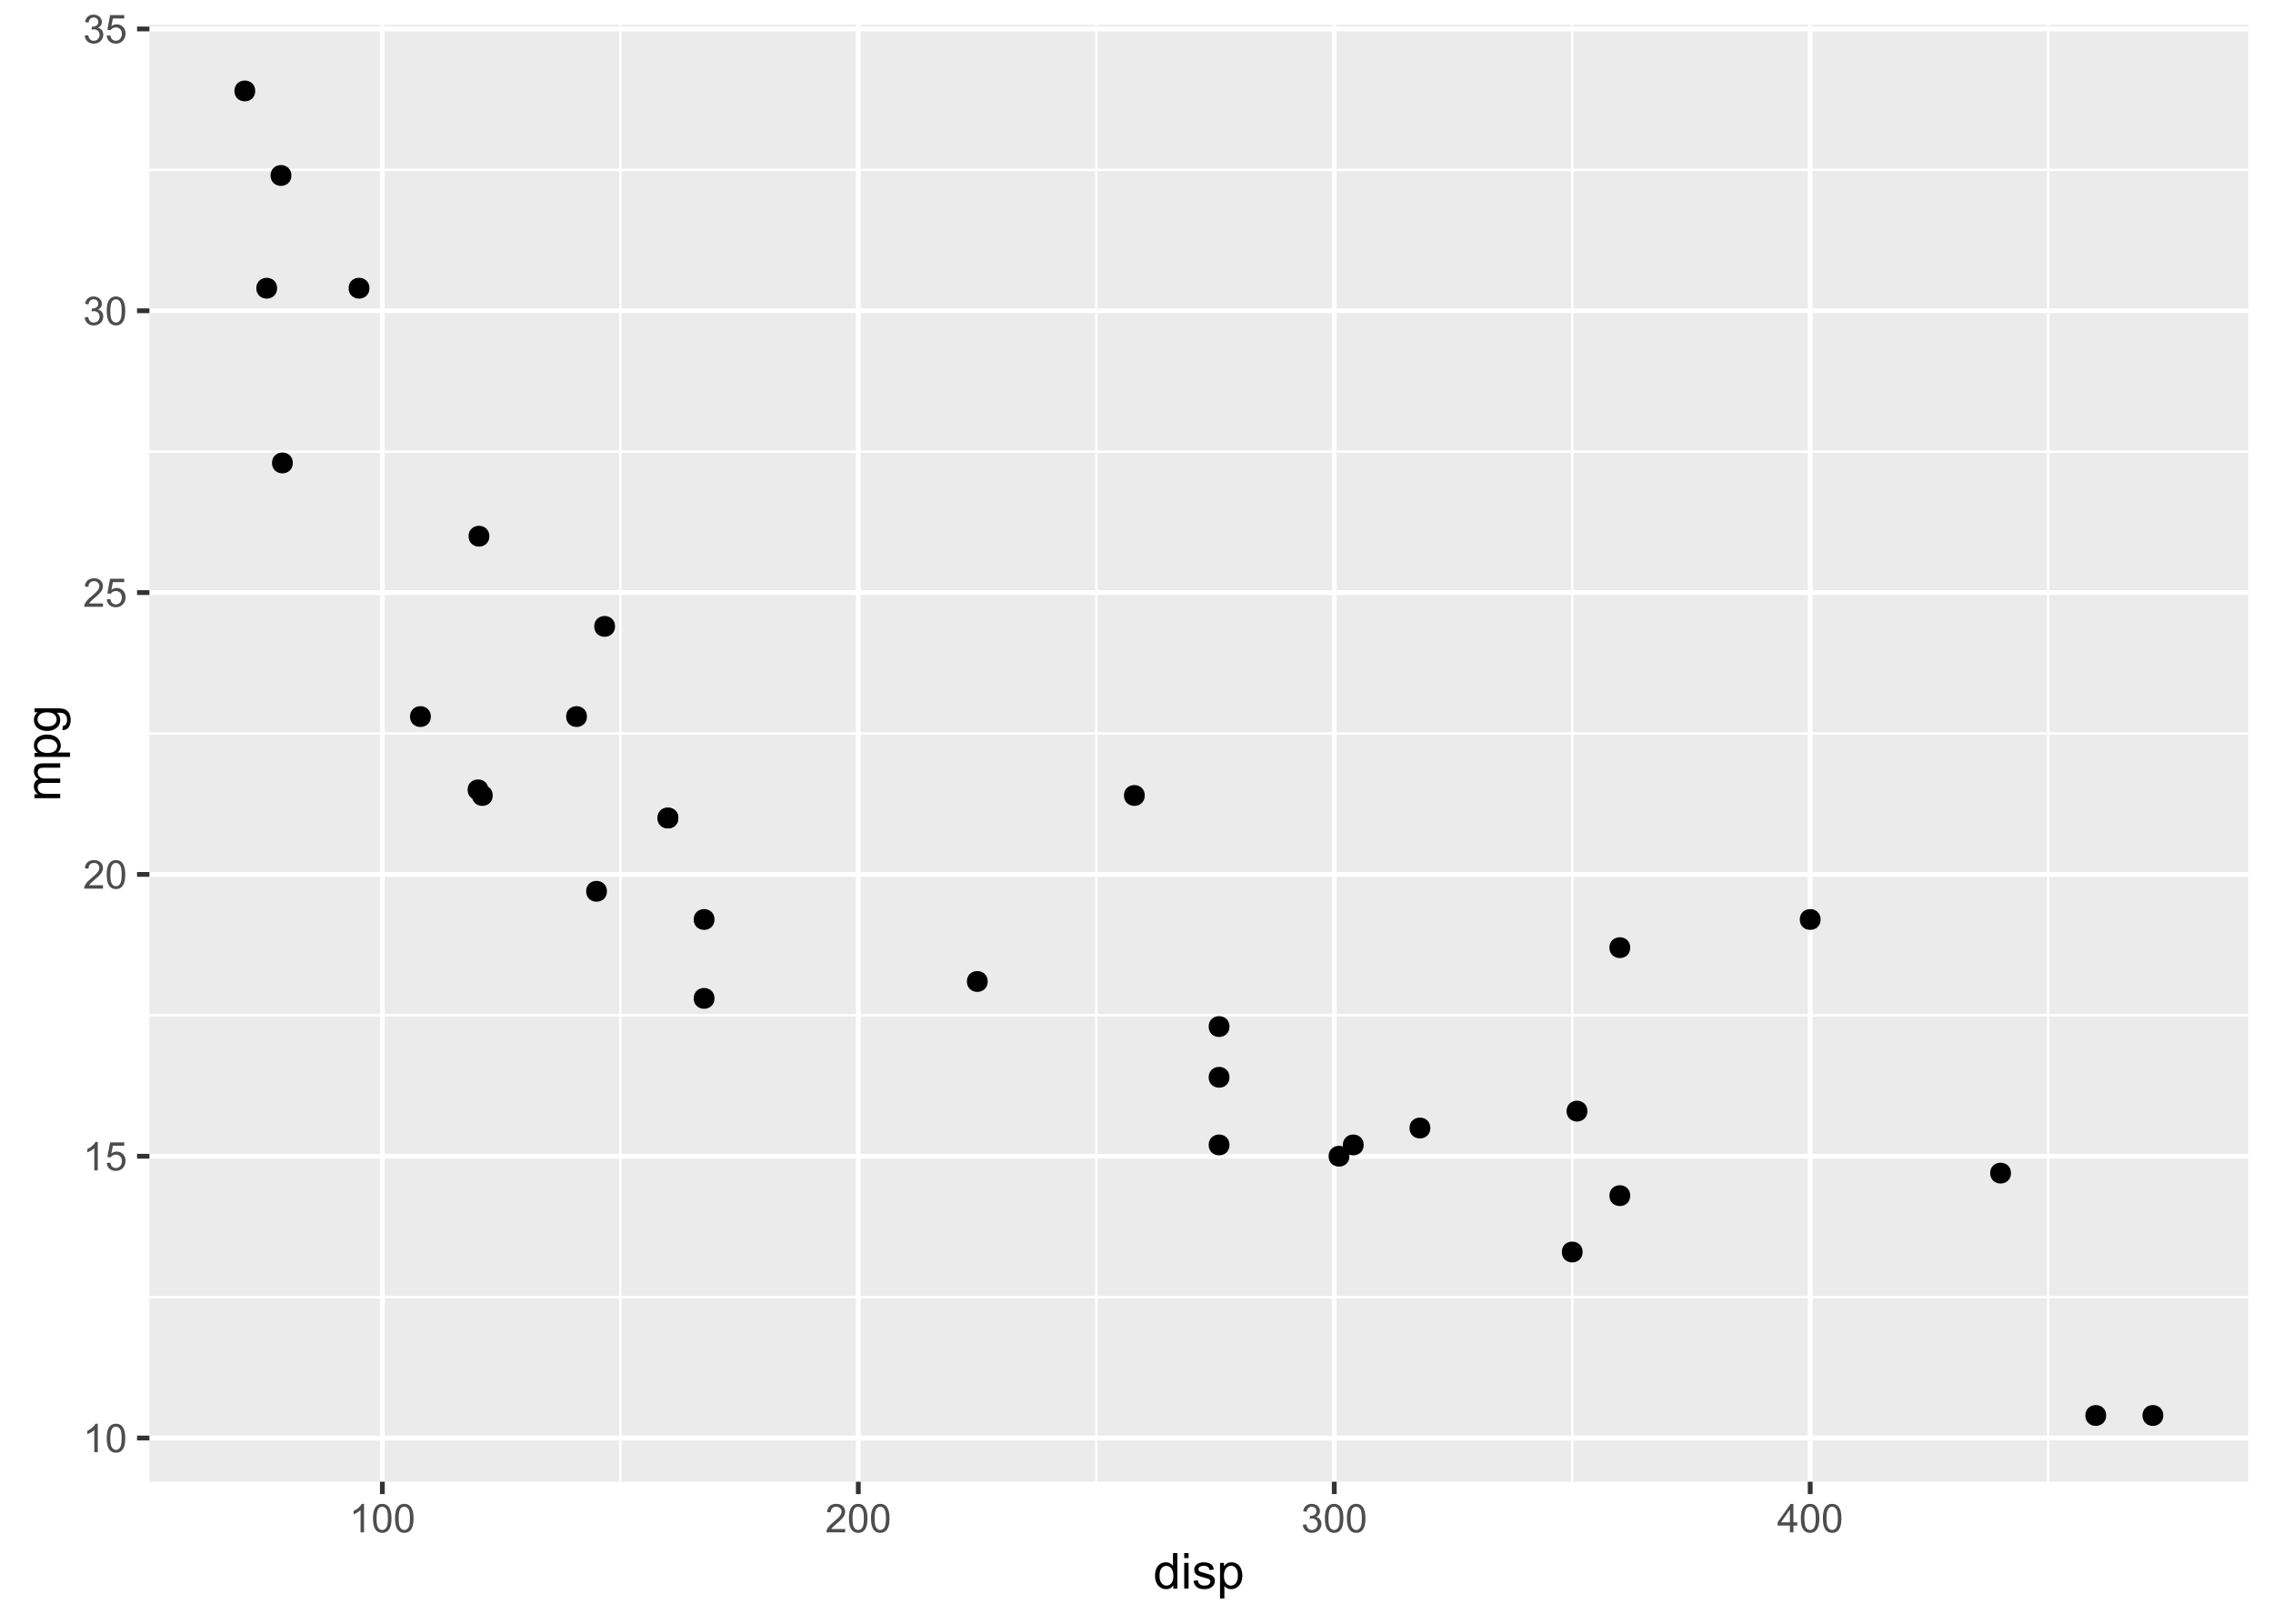
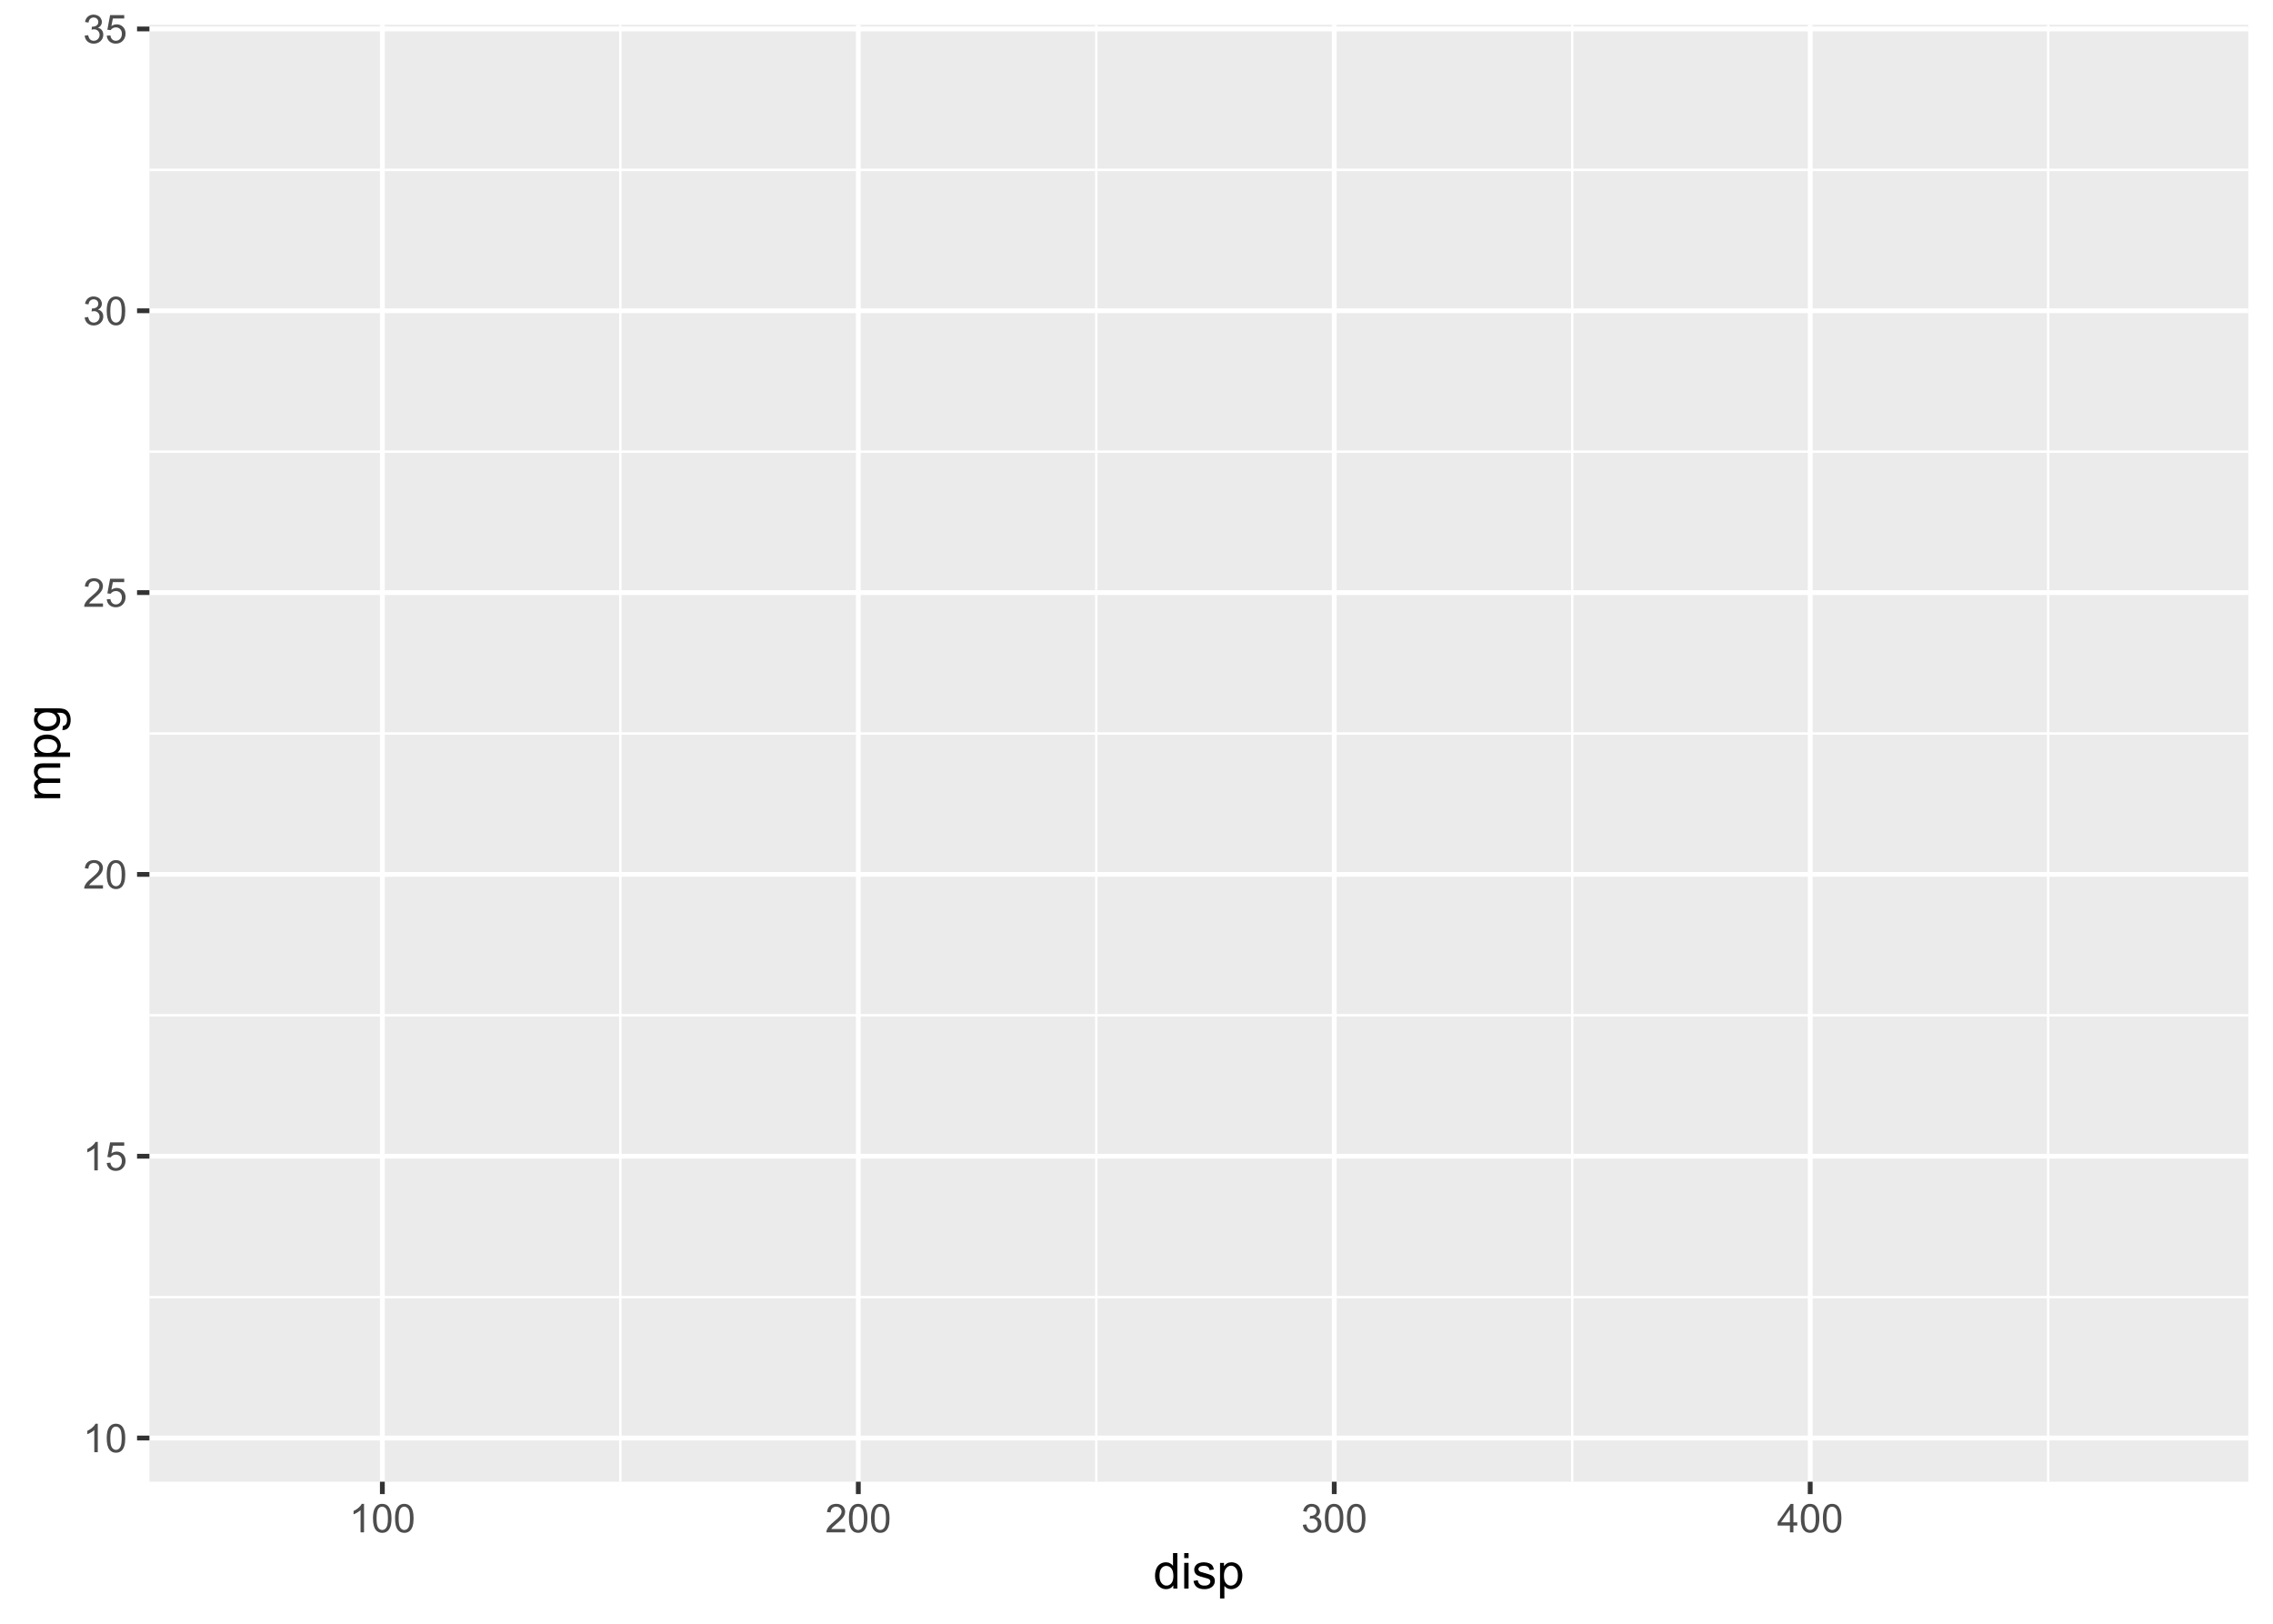
<svg xmlns="http://www.w3.org/2000/svg" xmlns:xlink="http://www.w3.org/1999/xlink" width="504pt" height="360pt" viewBox="0 0 504 360" version="1.1">
  <defs>
    <g>
      <symbol overflow="visible" id="glyph0-0">
        <path style="stroke:none;" d="M 1.102 0 L 1.102 -5.5 L 5.5 -5.5 L 5.5 0 Z M 1.238 -0.137 L 5.363 -0.137 L 5.363 -5.363 L 1.238 -5.363 Z M 1.238 -0.137 " />
      </symbol>
      <symbol overflow="visible" id="glyph0-1">
        <path style="stroke:none;" d="M 3.277 0 L 2.504 0 L 2.504 -4.93 C 2.316 -4.75 2.074 -4.574 1.773 -4.395 C 1.469 -4.215 1.195 -4.082 0.957 -3.996 L 0.957 -4.742 C 1.387 -4.941 1.766 -5.188 2.09 -5.48 C 2.414 -5.77 2.645 -6.051 2.781 -6.324 L 3.277 -6.324 Z M 3.277 0 " />
      </symbol>
      <symbol overflow="visible" id="glyph0-2">
        <path style="stroke:none;" d="M 0.367 -3.105 C 0.363 -3.848 0.438 -4.445 0.594 -4.902 C 0.742 -5.355 0.973 -5.707 1.277 -5.953 C 1.578 -6.199 1.957 -6.32 2.418 -6.324 C 2.754 -6.32 3.051 -6.254 3.309 -6.121 C 3.562 -5.984 3.773 -5.789 3.938 -5.531 C 4.102 -5.273 4.23 -4.961 4.328 -4.594 C 4.422 -4.227 4.469 -3.73 4.473 -3.105 C 4.469 -2.367 4.395 -1.77 4.242 -1.316 C 4.09 -0.859 3.863 -0.508 3.562 -0.262 C 3.258 -0.016 2.875 0.105 2.418 0.109 C 1.809 0.105 1.332 -0.109 0.988 -0.547 C 0.57 -1.066 0.363 -1.922 0.367 -3.105 Z M 1.16 -3.105 C 1.16 -2.07 1.281 -1.379 1.523 -1.039 C 1.766 -0.695 2.062 -0.527 2.418 -0.527 C 2.773 -0.527 3.074 -0.699 3.316 -1.043 C 3.559 -1.387 3.68 -2.074 3.68 -3.105 C 3.68 -4.145 3.559 -4.832 3.316 -5.172 C 3.074 -5.512 2.77 -5.684 2.41 -5.684 C 2.051 -5.684 1.77 -5.531 1.559 -5.234 C 1.293 -4.844 1.16 -4.137 1.16 -3.105 Z M 1.16 -3.105 " />
      </symbol>
      <symbol overflow="visible" id="glyph0-3">
        <path style="stroke:none;" d="M 0.367 -1.648 L 1.176 -1.719 C 1.234 -1.32 1.375 -1.023 1.594 -0.824 C 1.812 -0.625 2.078 -0.527 2.391 -0.527 C 2.762 -0.527 3.074 -0.668 3.336 -0.949 C 3.59 -1.23 3.719 -1.602 3.723 -2.066 C 3.719 -2.504 3.594 -2.852 3.348 -3.109 C 3.098 -3.363 2.773 -3.492 2.375 -3.492 C 2.125 -3.492 1.902 -3.434 1.703 -3.32 C 1.5 -3.207 1.344 -3.062 1.23 -2.883 L 0.504 -2.977 L 1.113 -6.215 L 4.246 -6.215 L 4.246 -5.473 L 1.73 -5.473 L 1.391 -3.781 C 1.766 -4.039 2.164 -4.172 2.582 -4.176 C 3.129 -4.172 3.594 -3.98 3.973 -3.605 C 4.352 -3.223 4.539 -2.734 4.543 -2.137 C 4.539 -1.562 4.375 -1.07 4.043 -0.656 C 3.637 -0.148 3.086 0.105 2.391 0.109 C 1.816 0.105 1.348 -0.051 0.984 -0.371 C 0.621 -0.691 0.414 -1.117 0.367 -1.648 Z M 0.367 -1.648 " />
      </symbol>
      <symbol overflow="visible" id="glyph0-4">
        <path style="stroke:none;" d="M 4.43 -0.742 L 4.43 0 L 0.266 0 C 0.258 -0.188 0.289 -0.367 0.355 -0.539 C 0.461 -0.82 0.629 -1.098 0.863 -1.375 C 1.094 -1.648 1.434 -1.965 1.879 -2.328 C 2.562 -2.887 3.023 -3.332 3.266 -3.664 C 3.5 -3.988 3.621 -4.301 3.625 -4.594 C 3.621 -4.898 3.512 -5.156 3.297 -5.367 C 3.074 -5.578 2.789 -5.684 2.441 -5.684 C 2.066 -5.684 1.77 -5.57 1.547 -5.348 C 1.32 -5.125 1.207 -4.816 1.207 -4.422 L 0.414 -4.504 C 0.465 -5.094 0.668 -5.543 1.027 -5.855 C 1.379 -6.164 1.855 -6.32 2.457 -6.324 C 3.059 -6.32 3.539 -6.152 3.891 -5.82 C 4.242 -5.484 4.418 -5.07 4.422 -4.578 C 4.418 -4.32 4.367 -4.074 4.266 -3.832 C 4.164 -3.59 3.992 -3.332 3.754 -3.062 C 3.512 -2.793 3.113 -2.426 2.562 -1.957 C 2.094 -1.566 1.797 -1.301 1.664 -1.16 C 1.531 -1.02 1.422 -0.879 1.34 -0.742 Z M 4.43 -0.742 " />
      </symbol>
      <symbol overflow="visible" id="glyph0-5">
        <path style="stroke:none;" d="M 0.371 -1.664 L 1.145 -1.766 C 1.23 -1.324 1.383 -1.008 1.598 -0.816 C 1.809 -0.621 2.066 -0.527 2.375 -0.527 C 2.734 -0.527 3.043 -0.652 3.297 -0.906 C 3.547 -1.156 3.672 -1.469 3.676 -1.844 C 3.672 -2.195 3.555 -2.488 3.324 -2.719 C 3.09 -2.949 2.797 -3.062 2.441 -3.066 C 2.293 -3.062 2.109 -3.035 1.895 -2.98 L 1.98 -3.66 C 2.031 -3.652 2.07 -3.648 2.105 -3.652 C 2.434 -3.648 2.73 -3.734 2.996 -3.91 C 3.254 -4.078 3.387 -4.344 3.391 -4.703 C 3.387 -4.984 3.289 -5.219 3.102 -5.406 C 2.906 -5.59 2.66 -5.684 2.359 -5.688 C 2.055 -5.684 1.805 -5.59 1.605 -5.402 C 1.402 -5.215 1.273 -4.93 1.219 -4.555 L 0.445 -4.691 C 0.539 -5.207 0.754 -5.609 1.09 -5.895 C 1.426 -6.18 1.844 -6.32 2.344 -6.324 C 2.688 -6.32 3.004 -6.246 3.293 -6.102 C 3.582 -5.953 3.801 -5.754 3.953 -5.5 C 4.105 -5.242 4.184 -4.973 4.184 -4.688 C 4.184 -4.414 4.109 -4.164 3.965 -3.945 C 3.816 -3.719 3.602 -3.543 3.316 -3.41 C 3.688 -3.324 3.977 -3.145 4.184 -2.875 C 4.391 -2.602 4.492 -2.262 4.496 -1.859 C 4.492 -1.305 4.293 -0.84 3.895 -0.461 C 3.492 -0.078 2.984 0.109 2.371 0.113 C 1.816 0.109 1.355 -0.051 0.992 -0.379 C 0.625 -0.707 0.418 -1.137 0.371 -1.664 Z M 0.371 -1.664 " />
      </symbol>
      <symbol overflow="visible" id="glyph0-6">
        <path style="stroke:none;" d="M 2.844 0 L 2.844 -1.508 L 0.113 -1.508 L 0.113 -2.219 L 2.988 -6.301 L 3.617 -6.301 L 3.617 -2.219 L 4.469 -2.219 L 4.469 -1.508 L 3.617 -1.508 L 3.617 0 Z M 2.844 -2.219 L 2.844 -5.059 L 0.871 -2.219 Z M 2.844 -2.219 " />
      </symbol>
      <symbol overflow="visible" id="glyph1-0">
        <path style="stroke:none;" d="M 1.375 0 L 1.375 -6.875 L 6.875 -6.875 L 6.875 0 Z M 1.547 -0.172 L 6.703 -0.172 L 6.703 -6.703 L 1.547 -6.703 Z M 1.547 -0.172 " />
      </symbol>
      <symbol overflow="visible" id="glyph1-1">
        <path style="stroke:none;" d="M 4.426 0 L 4.426 -0.719 C 4.059 -0.152 3.527 0.129 2.832 0.129 C 2.371 0.129 1.953 0.004 1.574 -0.246 C 1.191 -0.496 0.895 -0.844 0.688 -1.297 C 0.477 -1.742 0.375 -2.262 0.375 -2.848 C 0.375 -3.414 0.469 -3.93 0.66 -4.395 C 0.848 -4.859 1.133 -5.215 1.516 -5.461 C 1.895 -5.707 2.32 -5.828 2.789 -5.832 C 3.133 -5.828 3.438 -5.758 3.707 -5.613 C 3.973 -5.469 4.191 -5.277 4.359 -5.047 L 4.359 -7.875 L 5.324 -7.875 L 5.324 0 Z M 1.371 -2.848 C 1.371 -2.113 1.523 -1.566 1.832 -1.207 C 2.137 -0.844 2.5 -0.66 2.922 -0.664 C 3.34 -0.66 3.699 -0.836 3.996 -1.184 C 4.293 -1.527 4.441 -2.055 4.441 -2.766 C 4.441 -3.547 4.289 -4.117 3.988 -4.484 C 3.688 -4.844 3.316 -5.027 2.879 -5.031 C 2.445 -5.027 2.086 -4.852 1.801 -4.504 C 1.512 -4.152 1.371 -3.602 1.371 -2.848 Z M 1.371 -2.848 " />
      </symbol>
      <symbol overflow="visible" id="glyph1-2">
        <path style="stroke:none;" d="M 0.73 -6.762 L 0.73 -7.875 L 1.695 -7.875 L 1.695 -6.762 Z M 0.73 0 L 0.73 -5.703 L 1.695 -5.703 L 1.695 0 Z M 0.73 0 " />
      </symbol>
      <symbol overflow="visible" id="glyph1-3">
        <path style="stroke:none;" d="M 0.34 -1.703 L 1.293 -1.852 C 1.344 -1.469 1.492 -1.172 1.742 -0.969 C 1.984 -0.762 2.328 -0.66 2.773 -0.664 C 3.211 -0.66 3.539 -0.75 3.758 -0.934 C 3.969 -1.113 4.078 -1.328 4.082 -1.574 C 4.078 -1.789 3.984 -1.961 3.797 -2.09 C 3.664 -2.172 3.332 -2.281 2.809 -2.418 C 2.098 -2.594 1.605 -2.75 1.332 -2.883 C 1.055 -3.012 0.848 -3.191 0.711 -3.422 C 0.566 -3.652 0.496 -3.906 0.5 -4.188 C 0.496 -4.441 0.555 -4.676 0.672 -4.895 C 0.785 -5.105 0.945 -5.289 1.148 -5.438 C 1.297 -5.547 1.5 -5.637 1.762 -5.715 C 2.02 -5.789 2.301 -5.828 2.602 -5.832 C 3.047 -5.828 3.438 -5.766 3.777 -5.637 C 4.113 -5.508 4.363 -5.332 4.527 -5.113 C 4.688 -4.891 4.797 -4.598 4.859 -4.234 L 3.914 -4.102 C 3.871 -4.395 3.746 -4.621 3.543 -4.789 C 3.336 -4.953 3.043 -5.039 2.668 -5.039 C 2.223 -5.039 1.906 -4.965 1.719 -4.816 C 1.523 -4.668 1.43 -4.496 1.434 -4.301 C 1.43 -4.176 1.469 -4.062 1.551 -3.965 C 1.629 -3.859 1.754 -3.773 1.922 -3.707 C 2.016 -3.668 2.301 -3.586 2.777 -3.461 C 3.461 -3.273 3.938 -3.121 4.207 -3.008 C 4.477 -2.891 4.688 -2.723 4.844 -2.504 C 4.996 -2.277 5.074 -2.004 5.074 -1.676 C 5.074 -1.352 4.98 -1.047 4.793 -0.766 C 4.605 -0.48 4.332 -0.262 3.98 -0.105 C 3.621 0.051 3.223 0.129 2.777 0.129 C 2.035 0.129 1.469 -0.023 1.082 -0.332 C 0.691 -0.641 0.445 -1.098 0.34 -1.703 Z M 0.34 -1.703 " />
      </symbol>
      <symbol overflow="visible" id="glyph1-4">
        <path style="stroke:none;" d="M 0.727 2.188 L 0.727 -5.703 L 1.605 -5.703 L 1.605 -4.961 C 1.812 -5.25 2.047 -5.469 2.309 -5.613 C 2.57 -5.758 2.887 -5.828 3.262 -5.832 C 3.746 -5.828 4.176 -5.703 4.551 -5.457 C 4.922 -5.203 5.203 -4.852 5.391 -4.395 C 5.578 -3.938 5.672 -3.438 5.676 -2.895 C 5.672 -2.309 5.566 -1.781 5.359 -1.316 C 5.148 -0.848 4.844 -0.488 4.449 -0.242 C 4.047 0.008 3.629 0.129 3.191 0.129 C 2.867 0.129 2.578 0.062 2.32 -0.074 C 2.062 -0.211 1.852 -0.383 1.691 -0.59 L 1.691 2.188 Z M 1.602 -2.82 C 1.598 -2.082 1.746 -1.539 2.047 -1.191 C 2.34 -0.836 2.699 -0.66 3.125 -0.664 C 3.551 -0.66 3.918 -0.844 4.227 -1.211 C 4.531 -1.574 4.688 -2.137 4.688 -2.898 C 4.688 -3.625 4.535 -4.168 4.238 -4.531 C 3.938 -4.891 3.582 -5.074 3.168 -5.074 C 2.754 -5.074 2.391 -4.879 2.074 -4.496 C 1.758 -4.109 1.598 -3.551 1.602 -2.82 Z M 1.602 -2.82 " />
      </symbol>
      <symbol overflow="visible" id="glyph2-0">
        <path style="stroke:none;" d="M 0 -1.375 L -6.875 -1.375 L -6.875 -6.875 L 0 -6.875 Z M -0.172 -1.547 L -0.172 -6.703 L -6.703 -6.703 L -6.703 -1.547 Z M -0.172 -1.547 " />
      </symbol>
      <symbol overflow="visible" id="glyph2-1">
        <path style="stroke:none;" d="M 0 -0.727 L -5.703 -0.727 L -5.703 -1.59 L -4.902 -1.59 C -5.18 -1.766 -5.406 -2.004 -5.578 -2.305 C -5.746 -2.598 -5.828 -2.938 -5.832 -3.32 C -5.828 -3.738 -5.742 -4.086 -5.566 -4.359 C -5.391 -4.629 -5.145 -4.816 -4.836 -4.93 C -5.496 -5.379 -5.828 -5.969 -5.832 -6.691 C -5.828 -7.254 -5.672 -7.688 -5.363 -7.996 C -5.047 -8.297 -4.566 -8.449 -3.914 -8.453 L 0 -8.453 L 0 -7.492 L -3.594 -7.492 C -3.977 -7.488 -4.254 -7.457 -4.426 -7.398 C -4.594 -7.332 -4.734 -7.219 -4.84 -7.059 C -4.941 -6.891 -4.992 -6.695 -4.996 -6.477 C -4.992 -6.07 -4.859 -5.738 -4.594 -5.477 C -4.328 -5.211 -3.898 -5.078 -3.312 -5.082 L 0 -5.082 L 0 -4.113 L -3.707 -4.113 C -4.133 -4.113 -4.453 -4.031 -4.672 -3.875 C -4.883 -3.715 -4.992 -3.461 -4.996 -3.105 C -4.992 -2.832 -4.922 -2.578 -4.781 -2.348 C -4.637 -2.117 -4.426 -1.949 -4.152 -1.848 C -3.875 -1.738 -3.477 -1.688 -2.961 -1.691 L 0 -1.691 Z M 0 -0.727 " />
      </symbol>
      <symbol overflow="visible" id="glyph2-2">
        <path style="stroke:none;" d="M 2.188 -0.727 L -5.703 -0.727 L -5.703 -1.605 L -4.961 -1.605 C -5.25 -1.812 -5.469 -2.047 -5.613 -2.309 C -5.758 -2.57 -5.828 -2.887 -5.832 -3.262 C -5.828 -3.746 -5.703 -4.176 -5.457 -4.551 C -5.203 -4.922 -4.852 -5.203 -4.395 -5.391 C -3.938 -5.578 -3.438 -5.672 -2.895 -5.676 C -2.309 -5.672 -1.781 -5.566 -1.316 -5.359 C -0.848 -5.148 -0.488 -4.844 -0.242 -4.449 C 0.008 -4.047 0.129 -3.629 0.129 -3.191 C 0.129 -2.867 0.062 -2.578 -0.074 -2.32 C -0.207 -2.062 -0.379 -1.852 -0.59 -1.691 L 2.188 -1.691 Z M -2.82 -1.602 C -2.082 -1.598 -1.539 -1.746 -1.191 -2.047 C -0.836 -2.34 -0.66 -2.699 -0.664 -3.125 C -0.66 -3.551 -0.844 -3.918 -1.211 -4.227 C -1.574 -4.531 -2.137 -4.688 -2.898 -4.688 C -3.625 -4.688 -4.168 -4.535 -4.531 -4.238 C -4.891 -3.938 -5.074 -3.582 -5.074 -3.168 C -5.074 -2.754 -4.879 -2.391 -4.496 -2.074 C -4.109 -1.758 -3.551 -1.598 -2.82 -1.602 Z M -2.82 -1.602 " />
      </symbol>
      <symbol overflow="visible" id="glyph2-3">
        <path style="stroke:none;" d="M 0.473 -0.547 L 0.613 -1.488 C 0.898 -1.527 1.109 -1.637 1.246 -1.816 C 1.422 -2.055 1.512 -2.379 1.516 -2.797 C 1.512 -3.242 1.422 -3.59 1.246 -3.832 C 1.062 -4.074 0.812 -4.238 0.496 -4.328 C 0.297 -4.379 -0.113 -4.402 -0.746 -4.398 C -0.246 -3.973 0 -3.445 0 -2.82 C 0 -2.031 -0.281 -1.426 -0.848 -1 C -1.41 -0.566 -2.09 -0.352 -2.883 -0.355 C -3.426 -0.352 -3.926 -0.449 -4.391 -0.648 C -4.848 -0.844 -5.203 -1.129 -5.457 -1.504 C -5.703 -1.875 -5.828 -2.316 -5.832 -2.824 C -5.828 -3.496 -5.559 -4.051 -5.016 -4.492 L -5.703 -4.492 L -5.703 -5.383 L -0.773 -5.383 C 0.113 -5.379 0.742 -5.289 1.113 -5.109 C 1.484 -4.93 1.777 -4.641 1.992 -4.25 C 2.207 -3.855 2.312 -3.375 2.316 -2.805 C 2.312 -2.121 2.16 -1.57 1.855 -1.152 C 1.547 -0.734 1.086 -0.531 0.473 -0.547 Z M -2.953 -1.348 C -2.203 -1.348 -1.656 -1.496 -1.316 -1.793 C -0.969 -2.09 -0.797 -2.461 -0.801 -2.91 C -0.797 -3.352 -0.969 -3.723 -1.312 -4.027 C -1.652 -4.324 -2.188 -4.477 -2.922 -4.48 C -3.617 -4.477 -4.145 -4.32 -4.5 -4.016 C -4.852 -3.703 -5.027 -3.332 -5.031 -2.895 C -5.027 -2.465 -4.852 -2.098 -4.508 -1.797 C -4.156 -1.496 -3.641 -1.348 -2.953 -1.348 Z M -2.953 -1.348 " />
      </symbol>
    </g>
    <clipPath id="clip1">
      <path d="M 33.129 5.48 L 498.523 5.48 L 498.523 328.512 L 33.129 328.512 Z M 33.129 5.48 " />
    </clipPath>
    <clipPath id="clip2">
      <path d="M 33.129 287 L 498.523 287 L 498.523 288 L 33.129 288 Z M 33.129 287 " />
    </clipPath>
    <clipPath id="clip3">
      <path d="M 33.129 224 L 498.523 224 L 498.523 226 L 33.129 226 Z M 33.129 224 " />
    </clipPath>
    <clipPath id="clip4">
      <path d="M 33.129 162 L 498.523 162 L 498.523 163 L 33.129 163 Z M 33.129 162 " />
    </clipPath>
    <clipPath id="clip5">
      <path d="M 33.129 99 L 498.523 99 L 498.523 101 L 33.129 101 Z M 33.129 99 " />
    </clipPath>
    <clipPath id="clip6">
      <path d="M 33.129 37 L 498.523 37 L 498.523 38 L 33.129 38 Z M 33.129 37 " />
    </clipPath>
    <clipPath id="clip7">
      <path d="M 137 5.48 L 138 5.48 L 138 328.512 L 137 328.512 Z M 137 5.48 " />
    </clipPath>
    <clipPath id="clip8">
      <path d="M 242 5.48 L 244 5.48 L 244 328.512 L 242 328.512 Z M 242 5.48 " />
    </clipPath>
    <clipPath id="clip9">
      <path d="M 348 5.48 L 349 5.48 L 349 328.512 L 348 328.512 Z M 348 5.48 " />
    </clipPath>
    <clipPath id="clip10">
      <path d="M 453 5.48 L 455 5.48 L 455 328.512 L 453 328.512 Z M 453 5.48 " />
    </clipPath>
    <clipPath id="clip11">
      <path d="M 33.129 318 L 498.523 318 L 498.523 320 L 33.129 320 Z M 33.129 318 " />
    </clipPath>
    <clipPath id="clip12">
      <path d="M 33.129 255 L 498.523 255 L 498.523 257 L 33.129 257 Z M 33.129 255 " />
    </clipPath>
    <clipPath id="clip13">
      <path d="M 33.129 193 L 498.523 193 L 498.523 195 L 33.129 195 Z M 33.129 193 " />
    </clipPath>
    <clipPath id="clip14">
      <path d="M 33.129 130 L 498.523 130 L 498.523 132 L 33.129 132 Z M 33.129 130 " />
    </clipPath>
    <clipPath id="clip15">
      <path d="M 33.129 68 L 498.523 68 L 498.523 70 L 33.129 70 Z M 33.129 68 " />
    </clipPath>
    <clipPath id="clip16">
      <path d="M 33.129 5.48 L 498.523 5.48 L 498.523 7 L 33.129 7 Z M 33.129 5.48 " />
    </clipPath>
    <clipPath id="clip17">
      <path d="M 84 5.48 L 86 5.48 L 86 328.512 L 84 328.512 Z M 84 5.48 " />
    </clipPath>
    <clipPath id="clip18">
      <path d="M 189 5.48 L 191 5.48 L 191 328.512 L 189 328.512 Z M 189 5.48 " />
    </clipPath>
    <clipPath id="clip19">
      <path d="M 295 5.48 L 297 5.48 L 297 328.512 L 295 328.512 Z M 295 5.48 " />
    </clipPath>
    <clipPath id="clip20">
      <path d="M 400 5.48 L 402 5.48 L 402 328.512 L 400 328.512 Z M 400 5.48 " />
    </clipPath>
  </defs>
-   <g id="surface39">
+   <g id="surface29">
    <rect x="0" y="0" width="504" height="360" style="fill:rgb(100%,100%,100%);fill-opacity:1;stroke:none;" />
    <rect x="0" y="0" width="504" height="360" style="fill:rgb(100%,100%,100%);fill-opacity:1;stroke:none;" />
    <path style="fill:none;stroke-width:1.067;stroke-linecap:round;stroke-linejoin:round;stroke:rgb(100%,100%,100%);stroke-opacity:1;stroke-miterlimit:10;" d="M 0 360 L 504 360 L 504 0 L 0 0 Z M 0 360 " />
    <g clip-path="url(#clip1)" clip-rule="nonzero">
      <path style=" stroke:none;fill-rule:nonzero;fill:rgb(92.157%,92.157%,92.157%);fill-opacity:1;" d="M 33.129 328.508 L 498.523 328.508 L 498.523 5.477 L 33.129 5.477 Z M 33.129 328.508 " />
    </g>
    <g clip-path="url(#clip2)" clip-rule="nonzero">
      <path style="fill:none;stroke-width:0.533;stroke-linecap:butt;stroke-linejoin:round;stroke:rgb(100%,100%,100%);stroke-opacity:1;stroke-miterlimit:10;" d="M 33.129 287.582 L 498.52 287.582 " />
    </g>
    <g clip-path="url(#clip3)" clip-rule="nonzero">
      <path style="fill:none;stroke-width:0.533;stroke-linecap:butt;stroke-linejoin:round;stroke:rgb(100%,100%,100%);stroke-opacity:1;stroke-miterlimit:10;" d="M 33.129 225.102 L 498.52 225.102 " />
    </g>
    <g clip-path="url(#clip4)" clip-rule="nonzero">
      <path style="fill:none;stroke-width:0.533;stroke-linecap:butt;stroke-linejoin:round;stroke:rgb(100%,100%,100%);stroke-opacity:1;stroke-miterlimit:10;" d="M 33.129 162.621 L 498.52 162.621 " />
    </g>
    <g clip-path="url(#clip5)" clip-rule="nonzero">
      <path style="fill:none;stroke-width:0.533;stroke-linecap:butt;stroke-linejoin:round;stroke:rgb(100%,100%,100%);stroke-opacity:1;stroke-miterlimit:10;" d="M 33.129 100.141 L 498.52 100.141 " />
    </g>
    <g clip-path="url(#clip6)" clip-rule="nonzero">
      <path style="fill:none;stroke-width:0.533;stroke-linecap:butt;stroke-linejoin:round;stroke:rgb(100%,100%,100%);stroke-opacity:1;stroke-miterlimit:10;" d="M 33.129 37.656 L 498.52 37.656 " />
    </g>
    <g clip-path="url(#clip7)" clip-rule="nonzero">
      <path style="fill:none;stroke-width:0.533;stroke-linecap:butt;stroke-linejoin:round;stroke:rgb(100%,100%,100%);stroke-opacity:1;stroke-miterlimit:10;" d="M 137.547 328.508 L 137.547 5.48 " />
    </g>
    <g clip-path="url(#clip8)" clip-rule="nonzero">
      <path style="fill:none;stroke-width:0.533;stroke-linecap:butt;stroke-linejoin:round;stroke:rgb(100%,100%,100%);stroke-opacity:1;stroke-miterlimit:10;" d="M 243.082 328.508 L 243.082 5.48 " />
    </g>
    <g clip-path="url(#clip9)" clip-rule="nonzero">
      <path style="fill:none;stroke-width:0.533;stroke-linecap:butt;stroke-linejoin:round;stroke:rgb(100%,100%,100%);stroke-opacity:1;stroke-miterlimit:10;" d="M 348.617 328.508 L 348.617 5.48 " />
    </g>
    <g clip-path="url(#clip10)" clip-rule="nonzero">
      <path style="fill:none;stroke-width:0.533;stroke-linecap:butt;stroke-linejoin:round;stroke:rgb(100%,100%,100%);stroke-opacity:1;stroke-miterlimit:10;" d="M 454.148 328.508 L 454.148 5.48 " />
    </g>
    <g clip-path="url(#clip11)" clip-rule="nonzero">
      <path style="fill:none;stroke-width:1.067;stroke-linecap:butt;stroke-linejoin:round;stroke:rgb(100%,100%,100%);stroke-opacity:1;stroke-miterlimit:10;" d="M 33.129 318.824 L 498.52 318.824 " />
    </g>
    <g clip-path="url(#clip12)" clip-rule="nonzero">
      <path style="fill:none;stroke-width:1.067;stroke-linecap:butt;stroke-linejoin:round;stroke:rgb(100%,100%,100%);stroke-opacity:1;stroke-miterlimit:10;" d="M 33.129 256.344 L 498.52 256.344 " />
    </g>
    <g clip-path="url(#clip13)" clip-rule="nonzero">
      <path style="fill:none;stroke-width:1.067;stroke-linecap:butt;stroke-linejoin:round;stroke:rgb(100%,100%,100%);stroke-opacity:1;stroke-miterlimit:10;" d="M 33.129 193.863 L 498.52 193.863 " />
    </g>
    <g clip-path="url(#clip14)" clip-rule="nonzero">
      <path style="fill:none;stroke-width:1.067;stroke-linecap:butt;stroke-linejoin:round;stroke:rgb(100%,100%,100%);stroke-opacity:1;stroke-miterlimit:10;" d="M 33.129 131.379 L 498.52 131.379 " />
    </g>
    <g clip-path="url(#clip15)" clip-rule="nonzero">
      <path style="fill:none;stroke-width:1.067;stroke-linecap:butt;stroke-linejoin:round;stroke:rgb(100%,100%,100%);stroke-opacity:1;stroke-miterlimit:10;" d="M 33.129 68.898 L 498.52 68.898 " />
    </g>
    <g clip-path="url(#clip16)" clip-rule="nonzero">
      <path style="fill:none;stroke-width:1.067;stroke-linecap:butt;stroke-linejoin:round;stroke:rgb(100%,100%,100%);stroke-opacity:1;stroke-miterlimit:10;" d="M 33.129 6.418 L 498.52 6.418 " />
    </g>
    <g clip-path="url(#clip17)" clip-rule="nonzero">
      <path style="fill:none;stroke-width:1.067;stroke-linecap:butt;stroke-linejoin:round;stroke:rgb(100%,100%,100%);stroke-opacity:1;stroke-miterlimit:10;" d="M 84.781 328.508 L 84.781 5.48 " />
    </g>
    <g clip-path="url(#clip18)" clip-rule="nonzero">
      <path style="fill:none;stroke-width:1.067;stroke-linecap:butt;stroke-linejoin:round;stroke:rgb(100%,100%,100%);stroke-opacity:1;stroke-miterlimit:10;" d="M 190.316 328.508 L 190.316 5.48 " />
    </g>
    <g clip-path="url(#clip19)" clip-rule="nonzero">
      <path style="fill:none;stroke-width:1.067;stroke-linecap:butt;stroke-linejoin:round;stroke:rgb(100%,100%,100%);stroke-opacity:1;stroke-miterlimit:10;" d="M 295.848 328.508 L 295.848 5.48 " />
    </g>
    <g clip-path="url(#clip20)" clip-rule="nonzero">
      <path style="fill:none;stroke-width:1.067;stroke-linecap:butt;stroke-linejoin:round;stroke:rgb(100%,100%,100%);stroke-opacity:1;stroke-miterlimit:10;" d="M 401.383 328.508 L 401.383 5.48 " />
    </g>
-     <path style="fill-rule:nonzero;fill:rgb(0%,0%,0%);fill-opacity:1;stroke-width:0.709;stroke-linecap:round;stroke-linejoin:round;stroke:rgb(0%,0%,0%);stroke-opacity:1;stroke-miterlimit:10;" d="M 150.055 181.363 C 150.055 183.973 146.148 183.973 146.148 181.363 C 146.148 178.758 150.055 178.758 150.055 181.363 " />
-     <path style="fill-rule:nonzero;fill:rgb(0%,0%,0%);fill-opacity:1;stroke-width:0.709;stroke-linecap:round;stroke-linejoin:round;stroke:rgb(0%,0%,0%);stroke-opacity:1;stroke-miterlimit:10;" d="M 150.055 181.363 C 150.055 183.973 146.148 183.973 146.148 181.363 C 146.148 178.758 150.055 178.758 150.055 181.363 " />
-     <path style="fill-rule:nonzero;fill:rgb(0%,0%,0%);fill-opacity:1;stroke-width:0.709;stroke-linecap:round;stroke-linejoin:round;stroke:rgb(0%,0%,0%);stroke-opacity:1;stroke-miterlimit:10;" d="M 95.18 158.871 C 95.18 161.477 91.27 161.477 91.27 158.871 C 91.27 156.266 95.18 156.266 95.18 158.871 " />
-     <path style="fill-rule:nonzero;fill:rgb(0%,0%,0%);fill-opacity:1;stroke-width:0.709;stroke-linecap:round;stroke-linejoin:round;stroke:rgb(0%,0%,0%);stroke-opacity:1;stroke-miterlimit:10;" d="M 253.48 176.367 C 253.48 178.973 249.57 178.973 249.57 176.367 C 249.57 173.762 253.48 173.762 253.48 176.367 " />
-     <path style="fill-rule:nonzero;fill:rgb(0%,0%,0%);fill-opacity:1;stroke-width:0.709;stroke-linecap:round;stroke-linejoin:round;stroke:rgb(0%,0%,0%);stroke-opacity:1;stroke-miterlimit:10;" d="M 361.125 210.105 C 361.125 212.715 357.215 212.715 357.215 210.105 C 357.215 207.5 361.125 207.5 361.125 210.105 " />
-     <path style="fill-rule:nonzero;fill:rgb(0%,0%,0%);fill-opacity:1;stroke-width:0.709;stroke-linecap:round;stroke-linejoin:round;stroke:rgb(0%,0%,0%);stroke-opacity:1;stroke-miterlimit:10;" d="M 218.652 217.605 C 218.652 220.211 214.742 220.211 214.742 217.605 C 214.742 214.996 218.652 214.996 218.652 217.605 " />
-     <path style="fill-rule:nonzero;fill:rgb(0%,0%,0%);fill-opacity:1;stroke-width:0.709;stroke-linecap:round;stroke-linejoin:round;stroke:rgb(0%,0%,0%);stroke-opacity:1;stroke-miterlimit:10;" d="M 361.125 265.09 C 361.125 267.695 357.215 267.695 357.215 265.09 C 357.215 262.484 361.125 262.484 361.125 265.09 " />
-     <path style="fill-rule:nonzero;fill:rgb(0%,0%,0%);fill-opacity:1;stroke-width:0.709;stroke-linecap:round;stroke-linejoin:round;stroke:rgb(0%,0%,0%);stroke-opacity:1;stroke-miterlimit:10;" d="M 136.02 138.879 C 136.02 141.484 132.109 141.484 132.109 138.879 C 132.109 136.27 136.02 136.27 136.02 138.879 " />
-     <path style="fill-rule:nonzero;fill:rgb(0%,0%,0%);fill-opacity:1;stroke-width:0.709;stroke-linecap:round;stroke-linejoin:round;stroke:rgb(0%,0%,0%);stroke-opacity:1;stroke-miterlimit:10;" d="M 129.793 158.871 C 129.793 161.477 125.883 161.477 125.883 158.871 C 125.883 156.266 129.793 156.266 129.793 158.871 " />
-     <path style="fill-rule:nonzero;fill:rgb(0%,0%,0%);fill-opacity:1;stroke-width:0.709;stroke-linecap:round;stroke-linejoin:round;stroke:rgb(0%,0%,0%);stroke-opacity:1;stroke-miterlimit:10;" d="M 158.078 203.859 C 158.078 206.465 154.168 206.465 154.168 203.859 C 154.168 201.254 158.078 201.254 158.078 203.859 " />
-     <path style="fill-rule:nonzero;fill:rgb(0%,0%,0%);fill-opacity:1;stroke-width:0.709;stroke-linecap:round;stroke-linejoin:round;stroke:rgb(0%,0%,0%);stroke-opacity:1;stroke-miterlimit:10;" d="M 158.078 221.352 C 158.078 223.961 154.168 223.961 154.168 221.352 C 154.168 218.746 158.078 218.746 158.078 221.352 " />
-     <path style="fill-rule:nonzero;fill:rgb(0%,0%,0%);fill-opacity:1;stroke-width:0.709;stroke-linecap:round;stroke-linejoin:round;stroke:rgb(0%,0%,0%);stroke-opacity:1;stroke-miterlimit:10;" d="M 272.266 238.848 C 272.266 241.453 268.355 241.453 268.355 238.848 C 268.355 236.242 272.266 236.242 272.266 238.848 " />
-     <path style="fill-rule:nonzero;fill:rgb(0%,0%,0%);fill-opacity:1;stroke-width:0.709;stroke-linecap:round;stroke-linejoin:round;stroke:rgb(0%,0%,0%);stroke-opacity:1;stroke-miterlimit:10;" d="M 272.266 227.602 C 272.266 230.207 268.355 230.207 268.355 227.602 C 268.355 224.996 272.266 224.996 272.266 227.602 " />
-     <path style="fill-rule:nonzero;fill:rgb(0%,0%,0%);fill-opacity:1;stroke-width:0.709;stroke-linecap:round;stroke-linejoin:round;stroke:rgb(0%,0%,0%);stroke-opacity:1;stroke-miterlimit:10;" d="M 272.266 253.844 C 272.266 256.449 268.355 256.449 268.355 253.844 C 268.355 251.238 272.266 251.238 272.266 253.844 " />
-     <path style="fill-rule:nonzero;fill:rgb(0%,0%,0%);fill-opacity:1;stroke-width:0.709;stroke-linecap:round;stroke-linejoin:round;stroke:rgb(0%,0%,0%);stroke-opacity:1;stroke-miterlimit:10;" d="M 479.32 313.824 C 479.32 316.434 475.41 316.434 475.41 313.824 C 475.41 311.219 479.32 311.219 479.32 313.824 " />
-     <path style="fill-rule:nonzero;fill:rgb(0%,0%,0%);fill-opacity:1;stroke-width:0.709;stroke-linecap:round;stroke-linejoin:round;stroke:rgb(0%,0%,0%);stroke-opacity:1;stroke-miterlimit:10;" d="M 466.656 313.824 C 466.656 316.434 462.746 316.434 462.746 313.824 C 462.746 311.219 466.656 311.219 466.656 313.824 " />
-     <path style="fill-rule:nonzero;fill:rgb(0%,0%,0%);fill-opacity:1;stroke-width:0.709;stroke-linecap:round;stroke-linejoin:round;stroke:rgb(0%,0%,0%);stroke-opacity:1;stroke-miterlimit:10;" d="M 445.551 260.094 C 445.551 262.699 441.641 262.699 441.641 260.094 C 441.641 257.484 445.551 257.484 445.551 260.094 " />
-     <path style="fill-rule:nonzero;fill:rgb(0%,0%,0%);fill-opacity:1;stroke-width:0.709;stroke-linecap:round;stroke-linejoin:round;stroke:rgb(0%,0%,0%);stroke-opacity:1;stroke-miterlimit:10;" d="M 64.258 38.906 C 64.258 41.512 60.348 41.512 60.348 38.906 C 60.348 36.301 64.258 36.301 64.258 38.906 " />
-     <path style="fill-rule:nonzero;fill:rgb(0%,0%,0%);fill-opacity:1;stroke-width:0.709;stroke-linecap:round;stroke-linejoin:round;stroke:rgb(0%,0%,0%);stroke-opacity:1;stroke-miterlimit:10;" d="M 61.09 63.898 C 61.09 66.508 57.184 66.508 57.184 63.898 C 57.184 61.293 61.09 61.293 61.09 63.898 " />
-     <path style="fill-rule:nonzero;fill:rgb(0%,0%,0%);fill-opacity:1;stroke-width:0.709;stroke-linecap:round;stroke-linejoin:round;stroke:rgb(0%,0%,0%);stroke-opacity:1;stroke-miterlimit:10;" d="M 56.238 20.164 C 56.238 22.77 52.328 22.77 52.328 20.164 C 52.328 17.555 56.238 17.555 56.238 20.164 " />
-     <path style="fill-rule:nonzero;fill:rgb(0%,0%,0%);fill-opacity:1;stroke-width:0.709;stroke-linecap:round;stroke-linejoin:round;stroke:rgb(0%,0%,0%);stroke-opacity:1;stroke-miterlimit:10;" d="M 107.949 175.117 C 107.949 177.723 104.039 177.723 104.039 175.117 C 104.039 172.512 107.949 172.512 107.949 175.117 " />
-     <path style="fill-rule:nonzero;fill:rgb(0%,0%,0%);fill-opacity:1;stroke-width:0.709;stroke-linecap:round;stroke-linejoin:round;stroke:rgb(0%,0%,0%);stroke-opacity:1;stroke-miterlimit:10;" d="M 316.801 250.094 C 316.801 252.703 312.891 252.703 312.891 250.094 C 312.891 247.488 316.801 247.488 316.801 250.094 " />
-     <path style="fill-rule:nonzero;fill:rgb(0%,0%,0%);fill-opacity:1;stroke-width:0.709;stroke-linecap:round;stroke-linejoin:round;stroke:rgb(0%,0%,0%);stroke-opacity:1;stroke-miterlimit:10;" d="M 302.023 253.844 C 302.023 256.449 298.113 256.449 298.113 253.844 C 298.113 251.238 302.023 251.238 302.023 253.844 " />
-     <path style="fill-rule:nonzero;fill:rgb(0%,0%,0%);fill-opacity:1;stroke-width:0.709;stroke-linecap:round;stroke-linejoin:round;stroke:rgb(0%,0%,0%);stroke-opacity:1;stroke-miterlimit:10;" d="M 350.57 277.586 C 350.57 280.191 346.66 280.191 346.66 277.586 C 346.66 274.98 350.57 274.98 350.57 277.586 " />
-     <path style="fill-rule:nonzero;fill:rgb(0%,0%,0%);fill-opacity:1;stroke-width:0.709;stroke-linecap:round;stroke-linejoin:round;stroke:rgb(0%,0%,0%);stroke-opacity:1;stroke-miterlimit:10;" d="M 403.336 203.859 C 403.336 206.465 399.426 206.465 399.426 203.859 C 399.426 201.254 403.336 201.254 403.336 203.859 " />
-     <path style="fill-rule:nonzero;fill:rgb(0%,0%,0%);fill-opacity:1;stroke-width:0.709;stroke-linecap:round;stroke-linejoin:round;stroke:rgb(0%,0%,0%);stroke-opacity:1;stroke-miterlimit:10;" d="M 64.574 102.637 C 64.574 105.246 60.664 105.246 60.664 102.637 C 60.664 100.031 64.574 100.031 64.574 102.637 " />
-     <path style="fill-rule:nonzero;fill:rgb(0%,0%,0%);fill-opacity:1;stroke-width:0.709;stroke-linecap:round;stroke-linejoin:round;stroke:rgb(0%,0%,0%);stroke-opacity:1;stroke-miterlimit:10;" d="M 108.16 118.883 C 108.16 121.488 104.25 121.488 104.25 118.883 C 104.25 116.277 108.16 116.277 108.16 118.883 " />
-     <path style="fill-rule:nonzero;fill:rgb(0%,0%,0%);fill-opacity:1;stroke-width:0.709;stroke-linecap:round;stroke-linejoin:round;stroke:rgb(0%,0%,0%);stroke-opacity:1;stroke-miterlimit:10;" d="M 81.566 63.898 C 81.566 66.508 77.656 66.508 77.656 63.898 C 77.656 61.293 81.566 61.293 81.566 63.898 " />
-     <path style="fill-rule:nonzero;fill:rgb(0%,0%,0%);fill-opacity:1;stroke-width:0.709;stroke-linecap:round;stroke-linejoin:round;stroke:rgb(0%,0%,0%);stroke-opacity:1;stroke-miterlimit:10;" d="M 351.625 246.348 C 351.625 248.953 347.715 248.953 347.715 246.348 C 347.715 243.738 351.625 243.738 351.625 246.348 " />
-     <path style="fill-rule:nonzero;fill:rgb(0%,0%,0%);fill-opacity:1;stroke-width:0.709;stroke-linecap:round;stroke-linejoin:round;stroke:rgb(0%,0%,0%);stroke-opacity:1;stroke-miterlimit:10;" d="M 134.227 197.609 C 134.227 200.215 130.316 200.215 130.316 197.609 C 130.316 195.004 134.227 195.004 134.227 197.609 " />
-     <path style="fill-rule:nonzero;fill:rgb(0%,0%,0%);fill-opacity:1;stroke-width:0.709;stroke-linecap:round;stroke-linejoin:round;stroke:rgb(0%,0%,0%);stroke-opacity:1;stroke-miterlimit:10;" d="M 298.859 256.344 C 298.859 258.949 294.949 258.949 294.949 256.344 C 294.949 253.738 298.859 253.738 298.859 256.344 " />
-     <path style="fill-rule:nonzero;fill:rgb(0%,0%,0%);fill-opacity:1;stroke-width:0.709;stroke-linecap:round;stroke-linejoin:round;stroke:rgb(0%,0%,0%);stroke-opacity:1;stroke-miterlimit:10;" d="M 108.898 176.367 C 108.898 178.973 104.988 178.973 104.988 176.367 C 104.988 173.762 108.898 173.762 108.898 176.367 " />
    <g style="fill:rgb(30.196%,30.196%,30.196%);fill-opacity:1;">
      <use xlink:href="#glyph0-1" x="18.406" y="321.973" />
      <use xlink:href="#glyph0-2" x="23.3" y="321.973" />
    </g>
    <g style="fill:rgb(30.196%,30.196%,30.196%);fill-opacity:1;">
      <use xlink:href="#glyph0-1" x="18.406" y="259.492" />
      <use xlink:href="#glyph0-3" x="23.3" y="259.492" />
    </g>
    <g style="fill:rgb(30.196%,30.196%,30.196%);fill-opacity:1;">
      <use xlink:href="#glyph0-4" x="18.406" y="197.012" />
      <use xlink:href="#glyph0-2" x="23.3" y="197.012" />
    </g>
    <g style="fill:rgb(30.196%,30.196%,30.196%);fill-opacity:1;">
      <use xlink:href="#glyph0-4" x="18.406" y="134.531" />
      <use xlink:href="#glyph0-3" x="23.3" y="134.531" />
    </g>
    <g style="fill:rgb(30.196%,30.196%,30.196%);fill-opacity:1;">
      <use xlink:href="#glyph0-5" x="18.406" y="72.047" />
      <use xlink:href="#glyph0-2" x="23.3" y="72.047" />
    </g>
    <g style="fill:rgb(30.196%,30.196%,30.196%);fill-opacity:1;">
      <use xlink:href="#glyph0-5" x="18.406" y="9.566" />
      <use xlink:href="#glyph0-3" x="23.3" y="9.566" />
    </g>
    <path style="fill:none;stroke-width:1.067;stroke-linecap:butt;stroke-linejoin:round;stroke:rgb(20%,20%,20%);stroke-opacity:1;stroke-miterlimit:10;" d="M 30.387 318.824 L 33.129 318.824 " />
    <path style="fill:none;stroke-width:1.067;stroke-linecap:butt;stroke-linejoin:round;stroke:rgb(20%,20%,20%);stroke-opacity:1;stroke-miterlimit:10;" d="M 30.387 256.344 L 33.129 256.344 " />
    <path style="fill:none;stroke-width:1.067;stroke-linecap:butt;stroke-linejoin:round;stroke:rgb(20%,20%,20%);stroke-opacity:1;stroke-miterlimit:10;" d="M 30.387 193.863 L 33.129 193.863 " />
    <path style="fill:none;stroke-width:1.067;stroke-linecap:butt;stroke-linejoin:round;stroke:rgb(20%,20%,20%);stroke-opacity:1;stroke-miterlimit:10;" d="M 30.387 131.379 L 33.129 131.379 " />
    <path style="fill:none;stroke-width:1.067;stroke-linecap:butt;stroke-linejoin:round;stroke:rgb(20%,20%,20%);stroke-opacity:1;stroke-miterlimit:10;" d="M 30.387 68.898 L 33.129 68.898 " />
    <path style="fill:none;stroke-width:1.067;stroke-linecap:butt;stroke-linejoin:round;stroke:rgb(20%,20%,20%);stroke-opacity:1;stroke-miterlimit:10;" d="M 30.387 6.418 L 33.129 6.418 " />
    <path style="fill:none;stroke-width:1.067;stroke-linecap:butt;stroke-linejoin:round;stroke:rgb(20%,20%,20%);stroke-opacity:1;stroke-miterlimit:10;" d="M 84.781 331.25 L 84.781 328.508 " />
    <path style="fill:none;stroke-width:1.067;stroke-linecap:butt;stroke-linejoin:round;stroke:rgb(20%,20%,20%);stroke-opacity:1;stroke-miterlimit:10;" d="M 190.316 331.25 L 190.316 328.508 " />
    <path style="fill:none;stroke-width:1.067;stroke-linecap:butt;stroke-linejoin:round;stroke:rgb(20%,20%,20%);stroke-opacity:1;stroke-miterlimit:10;" d="M 295.848 331.25 L 295.848 328.508 " />
    <path style="fill:none;stroke-width:1.067;stroke-linecap:butt;stroke-linejoin:round;stroke:rgb(20%,20%,20%);stroke-opacity:1;stroke-miterlimit:10;" d="M 401.383 331.25 L 401.383 328.508 " />
    <g style="fill:rgb(30.196%,30.196%,30.196%);fill-opacity:1;">
      <use xlink:href="#glyph0-1" x="77.441" y="339.738" />
      <use xlink:href="#glyph0-2" x="82.336" y="339.738" />
      <use xlink:href="#glyph0-2" x="87.23" y="339.738" />
    </g>
    <g style="fill:rgb(30.196%,30.196%,30.196%);fill-opacity:1;">
      <use xlink:href="#glyph0-4" x="182.977" y="339.738" />
      <use xlink:href="#glyph0-2" x="187.871" y="339.738" />
      <use xlink:href="#glyph0-2" x="192.765" y="339.738" />
    </g>
    <g style="fill:rgb(30.196%,30.196%,30.196%);fill-opacity:1;">
      <use xlink:href="#glyph0-5" x="288.508" y="339.738" />
      <use xlink:href="#glyph0-2" x="293.402" y="339.738" />
      <use xlink:href="#glyph0-2" x="298.296" y="339.738" />
    </g>
    <g style="fill:rgb(30.196%,30.196%,30.196%);fill-opacity:1;">
      <use xlink:href="#glyph0-6" x="394.043" y="339.738" />
      <use xlink:href="#glyph0-2" x="398.937" y="339.738" />
      <use xlink:href="#glyph0-2" x="403.831" y="339.738" />
    </g>
    <g style="fill:rgb(0%,0%,0%);fill-opacity:1;">
      <use xlink:href="#glyph1-1" x="255.734" y="352.207" />
      <use xlink:href="#glyph1-2" x="261.852" y="352.207" />
      <use xlink:href="#glyph1-3" x="264.296" y="352.207" />
      <use xlink:href="#glyph1-4" x="269.796" y="352.207" />
    </g>
    <g style="fill:rgb(0%,0%,0%);fill-opacity:1;">
      <use xlink:href="#glyph2-1" x="13.352" y="177.695" />
      <use xlink:href="#glyph2-2" x="13.352" y="168.532" />
      <use xlink:href="#glyph2-3" x="13.352" y="162.415" />
    </g>
  </g>
</svg>
